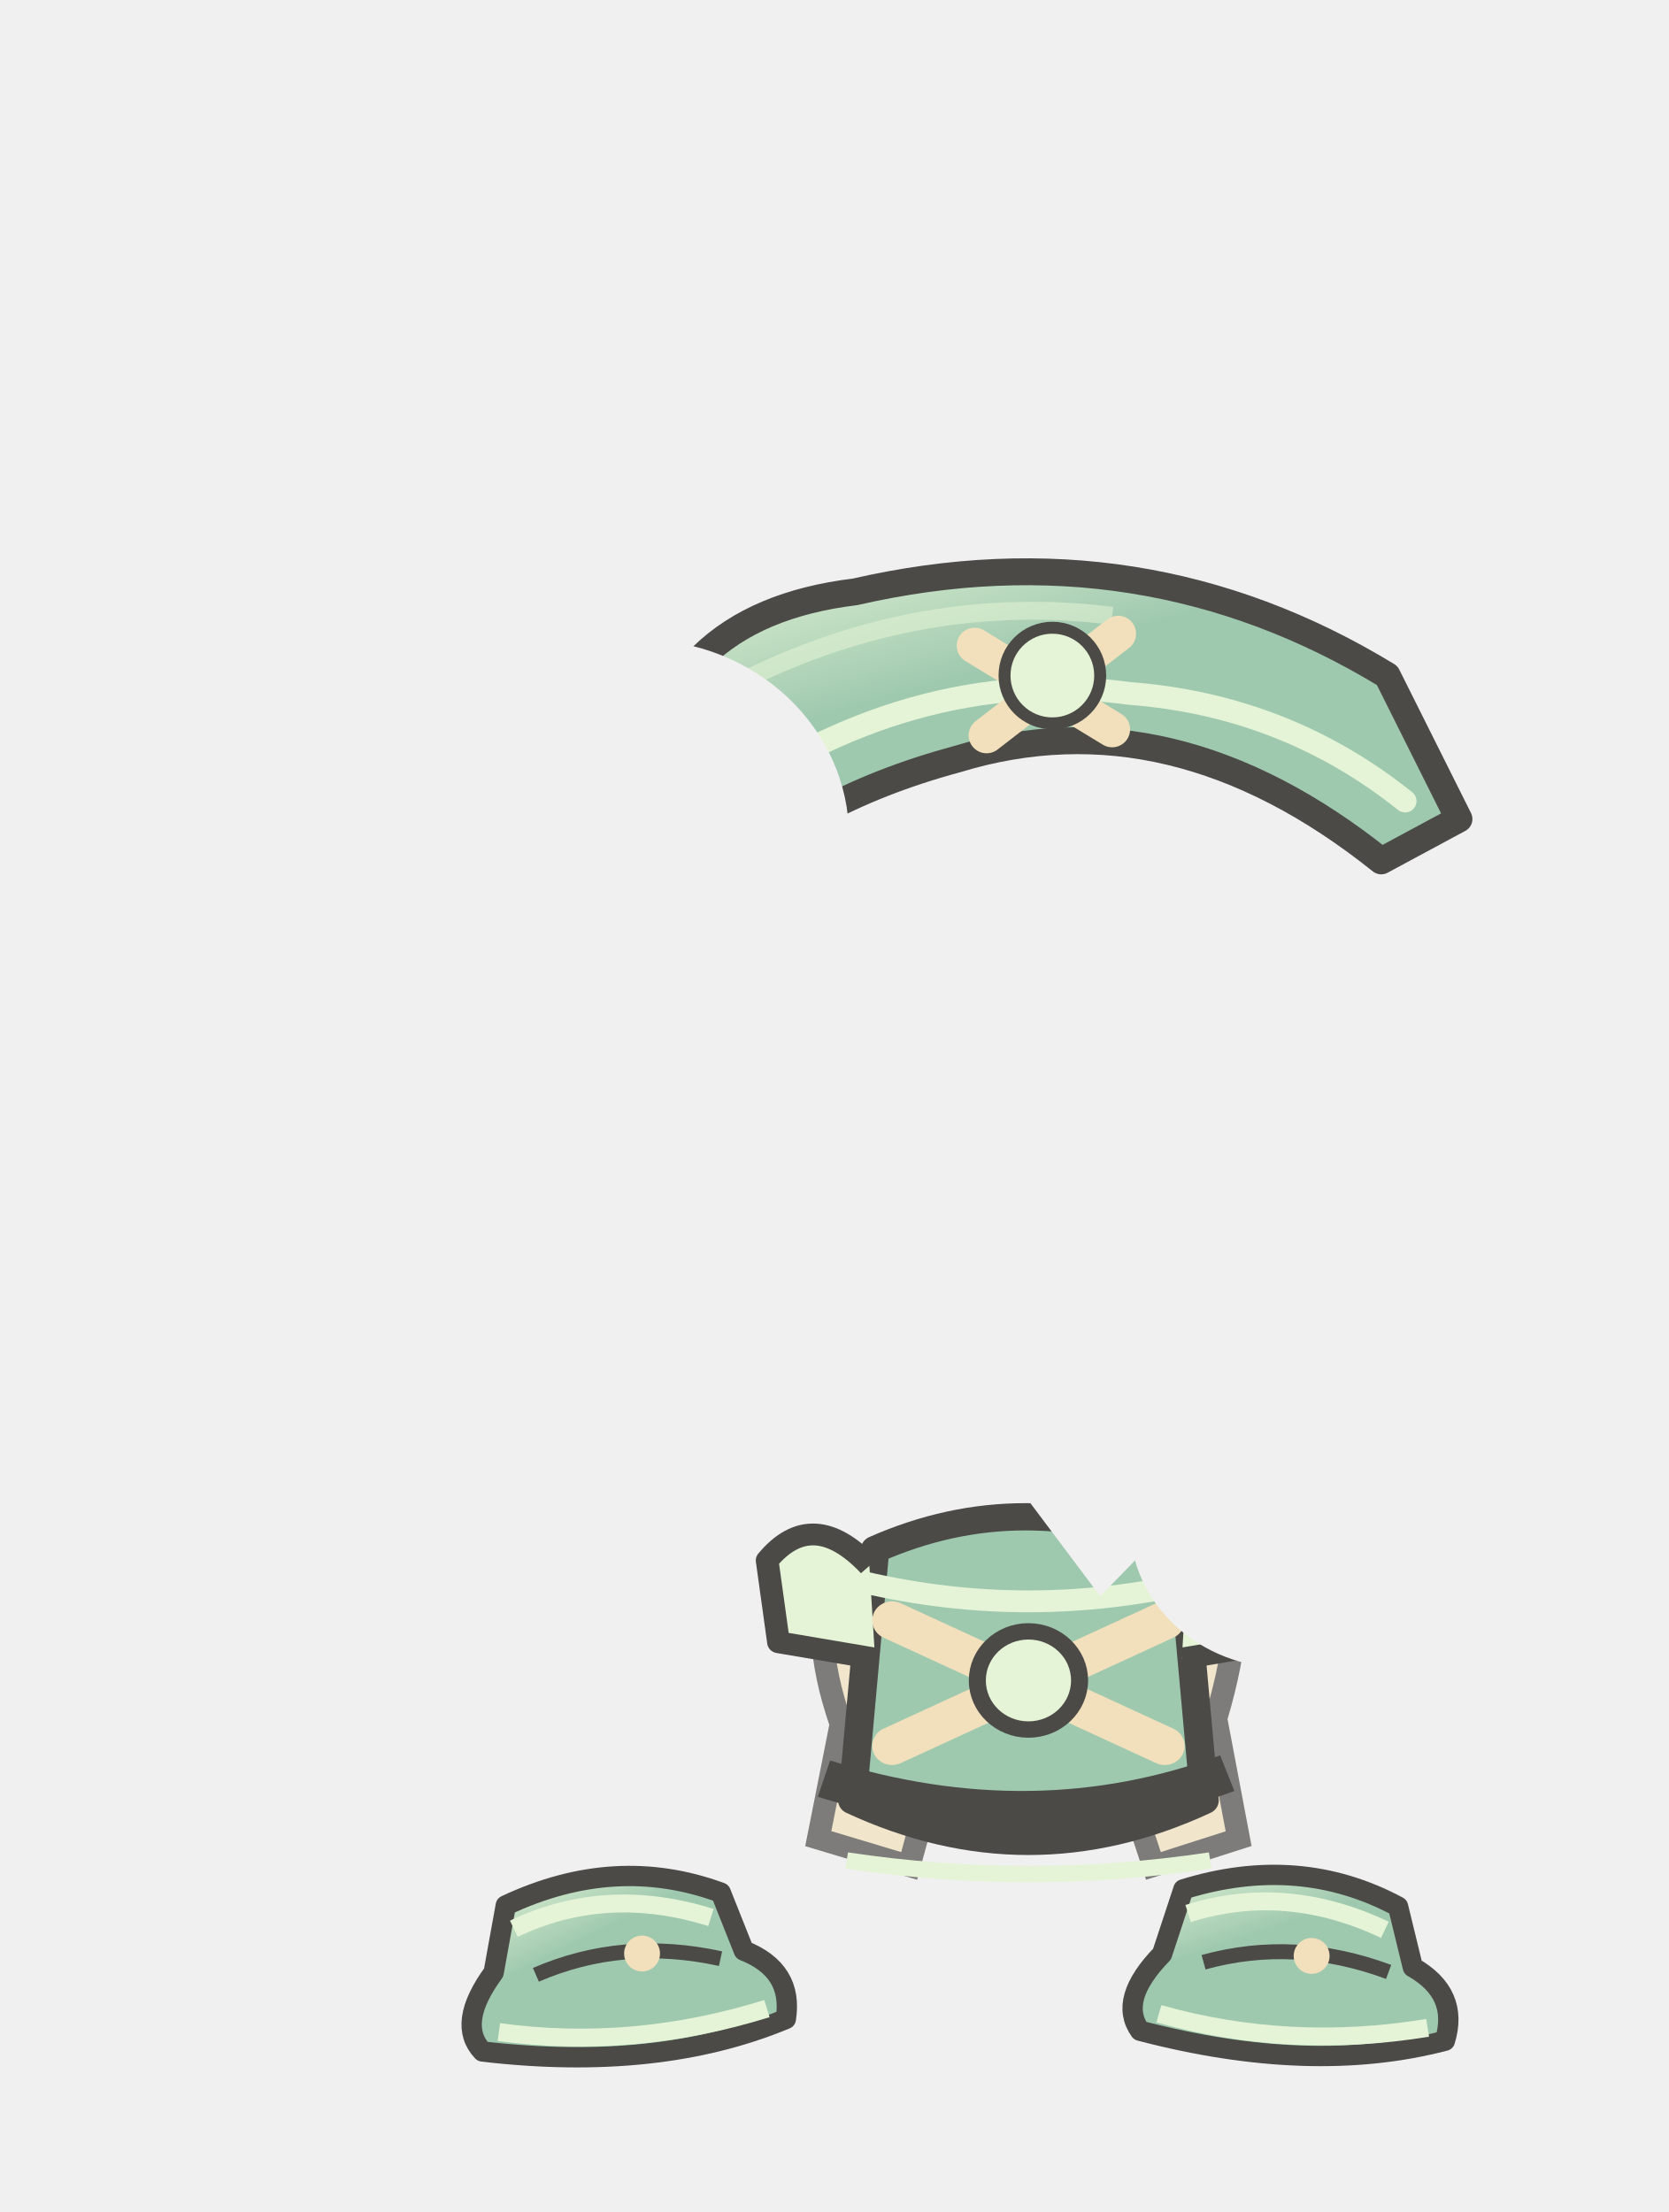
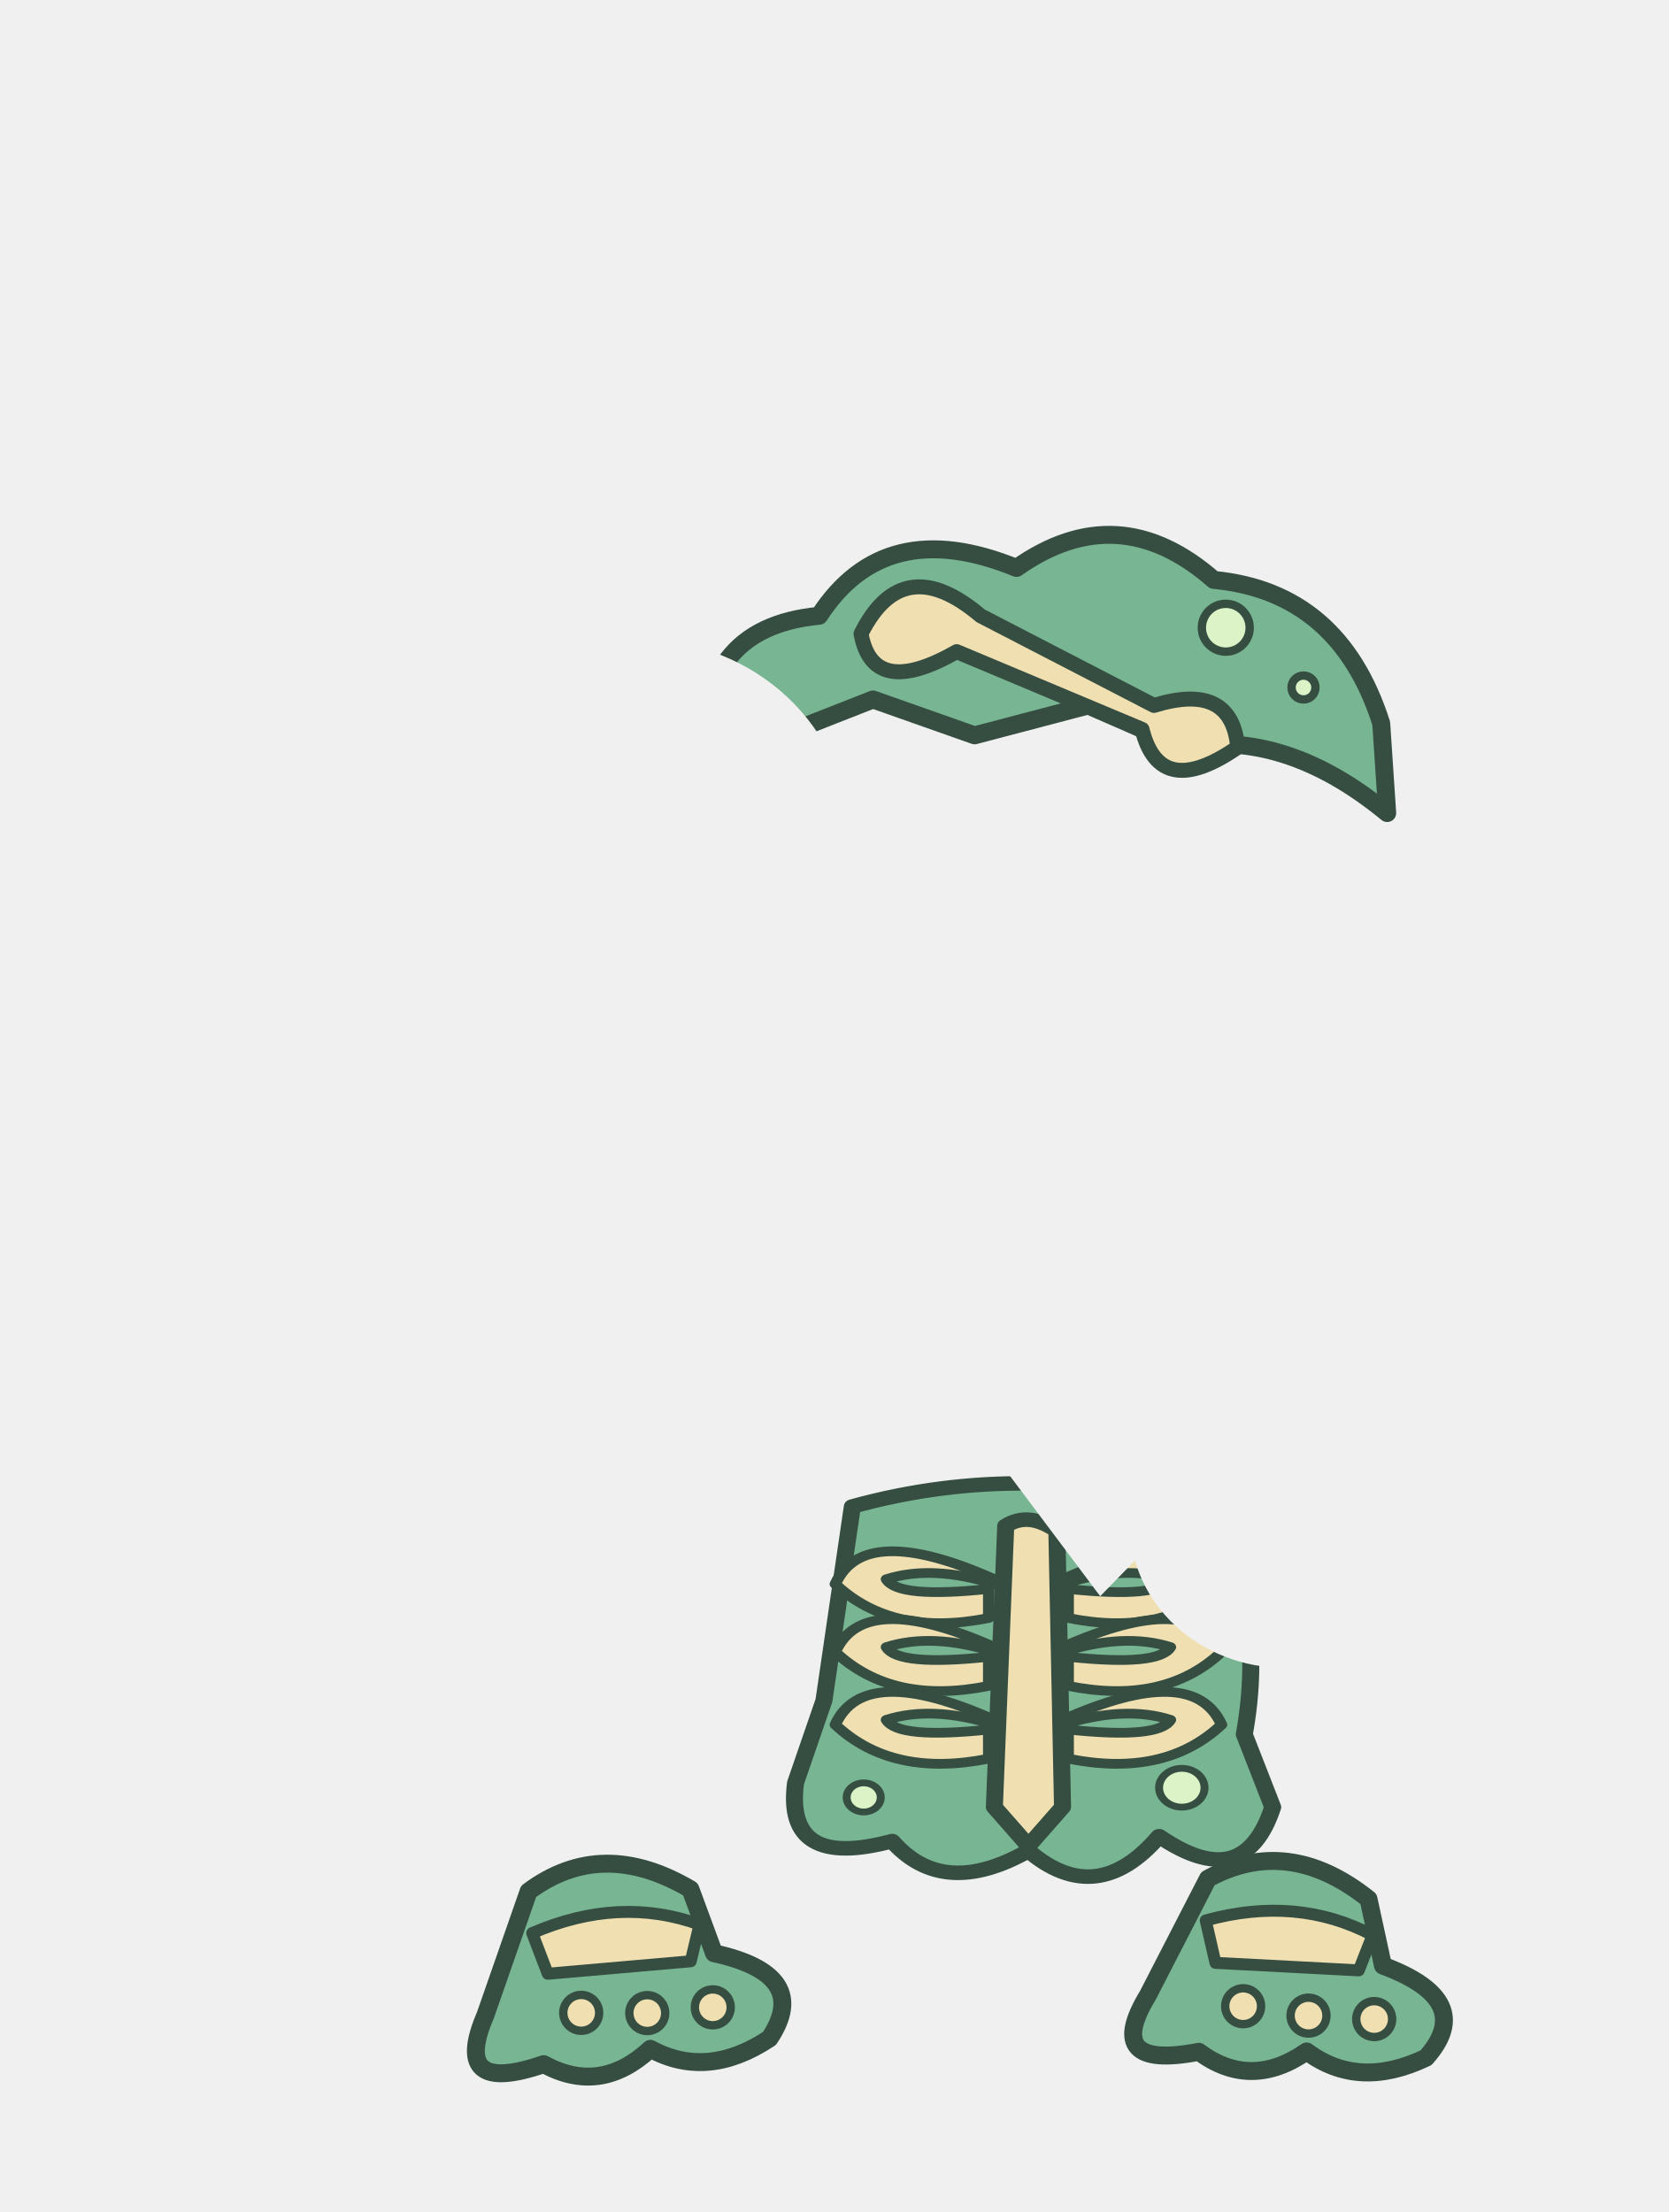
<svg xmlns="http://www.w3.org/2000/svg" width="279" height="370" viewBox="0 0 279 370" data-armor="bone_slime" data-phase="attack" data-frame="6">
  <defs>
-     <linearGradient id="metal" x1="0" y1="0" x2=".7" y2="1">
-       <stop stop-color="#e5f4d6" />
-       <stop offset=".4" stop-color="#9fc9af" />
-       <stop offset="1" stop-color="#9fc9af" />
+     <linearGradient id="metal" x1="0" y1="0" x2=".8" y2="1">
+       <stop stop-color="#dcf3c8" />
+       <stop offset=".55" stop-color="#77b593" />
+       <stop offset="1" stop-color="#dcf3c8" />
    </linearGradient>
    <mask id="details" maskUnits="userSpaceOnUse" x="0" y="0" width="279" height="370">
      <rect width="279" height="370" fill="white" />
      <g fill="black">
        <ellipse data-protect="flower" cx="107" cy="140" rx="35" ry="33" />
        <ellipse data-protect="paw" cx="86" cy="236" rx="24" ry="30" />
        <ellipse data-protect="paw" cx="215" cy="255" rx="26" ry="24" />
        <polygon data-protect="scarf" points="104,216 160,235 184,267 221,229 231,222" />
      </g>
    </mask>
  </defs>
  <g mask="url(#details)">
    <g transform="translate(105 334) rotate(-5)">
      <g data-part="boot">
-         <path d="M-19 -17Q0 -24 17 -16L20 -6Q28 -2 26 6Q4 13 -25 7Q-29 2 -22 -6Z" fill="url(#metal)" stroke="#4b4a47" stroke-width="3.4" stroke-linejoin="round" />
-         <path d="M-18 -13Q-2 -19 15 -12M-22 4Q0 9 23 4" fill="none" stroke="#e5f4d6" stroke-width="3" />
-         <path d="M-15 -5Q0 -10 16 -5" fill="none" stroke="#4b4a47" stroke-width="2.5" />
-         <circle cx="3" cy="-7" r="3" fill="#f1e0bb" />
+         <path d="M-15 -19Q-2 -27 12 -17L15 -6Q31 -1 23 9Q12 15 3 9Q-6 16 -15 10Q-31 14 -24 1Z" fill="#77b593" stroke="#364e41" stroke-width="3" stroke-linejoin="round" stroke-linecap="round" />
+         <path d="M-15 -12Q0 -17 13 -11L11 -5L-13 -5Z" fill="#efdfb1" stroke="#364e41" stroke-width="2" stroke-linejoin="round" stroke-linecap="round" />
+         <circle cx="-8" cy="2" r="3" fill="#efdfb1" stroke="#364e41" stroke-width="1.4" />
+         <circle cx="3" cy="3" r="3" fill="#efdfb1" stroke="#364e41" stroke-width="1.4" />
+         <circle cx="14" cy="3" r="3" fill="#efdfb1" stroke="#364e41" stroke-width="1.4" />
      </g>
    </g>
    <g transform="translate(216 334) rotate(3)">
      <g data-part="boot">
-         <path d="M-19 -17Q0 -24 17 -16L20 -6Q28 -2 26 6Q4 13 -25 7Q-29 2 -22 -6Z" fill="url(#metal)" stroke="#4b4a47" stroke-width="3.4" stroke-linejoin="round" />
-         <path d="M-18 -13Q-2 -19 15 -12M-22 4Q0 9 23 4" fill="none" stroke="#e5f4d6" stroke-width="3" />
-         <path d="M-15 -5Q0 -10 16 -5" fill="none" stroke="#4b4a47" stroke-width="2.5" />
-         <circle cx="3" cy="-7" r="3" fill="#f1e0bb" />
+         <path d="M-15 -19Q-2 -27 12 -17L15 -6Q31 -1 23 9Q12 15 3 9Q-6 16 -15 10Q-31 14 -24 1Z" fill="#77b593" stroke="#364e41" stroke-width="3" stroke-linejoin="round" stroke-linecap="round" />
+         <path d="M-15 -12Q0 -17 13 -11L11 -5L-13 -5Z" fill="#efdfb1" stroke="#364e41" stroke-width="2" stroke-linejoin="round" stroke-linecap="round" />
+         <circle cx="-8" cy="2" r="3" fill="#efdfb1" stroke="#364e41" stroke-width="1.4" />
+         <circle cx="3" cy="3" r="3" fill="#efdfb1" stroke="#364e41" stroke-width="1.4" />
+         <circle cx="14" cy="3" r="3" fill="#efdfb1" stroke="#364e41" stroke-width="1.4" />
      </g>
    </g>
    <g transform="translate(172 282) rotate(0)">
-       <g data-part="chestplate" transform="translate(-47.5 -36.5) scale(0.95 0.9125)">
-         <path d="M16 18Q11 29 17 47L13 68 29 73 34 54 66 54 72 73 87 68 83 46Q89 25 84 18" fill="#f1e0bb" opacity=".7" stroke="#4b4a47" stroke-width="4" />
-         <path d="M23 15 Q49 3 77 15 L81 61 Q50 76 19 61Z" fill="#9fc9af" stroke="#4b4a47" stroke-width="5" stroke-linejoin="round" />
-         <path d="M22 18Q12 7 4 17L6 32 23 35M78 18Q88 7 96 17L94 32 77 35" fill="#e5f4d6" stroke="#4b4a47" stroke-width="4" stroke-linejoin="round" />
-         <path d="M21 21Q50 28 79 21" fill="none" stroke="#e5f4d6" stroke-width="4" />
-         <path d="M14 57Q51 69 85 56" fill="none" stroke="#4b4a47" stroke-width="7" />
-         <path d="M26 28 74 51M74 28 26 51" stroke="#f1e0bb" stroke-width="7" stroke-linecap="round" />
-         <circle cx="50" cy="39" r="9" fill="#e5f4d6" stroke="#4b4a47" stroke-width="3" />
-         <path d="M18 72Q50 77 82 72" fill="none" stroke="#e5f4d6" stroke-width="3" />
+       <g data-part="chestplate" transform="scale(0.95 0.8111111)">
+         <path d="M-31 -37Q0 -47 32 -36Q42 -16 38 10L43 25Q38 43 23 31Q12 46 0 34Q-15 44 -24 32Q-43 38 -41 20L-36 3Z" fill="#77b593" stroke="#364e41" stroke-width="3" stroke-linejoin="round" stroke-linecap="round" />
+         <path d="M-4 -33Q0 -36 5 -32L6 25L0 33L-6 25Z" fill="#efdfb1" stroke="#364e41" stroke-width="3" stroke-linejoin="round" stroke-linecap="round" />
+         <path d="M-6 -22Q-29 -34 -34 -21Q-24 -10 -7 -14L-7 -20Q-23 -18 -25 -22Q-17 -25 -6 -21Z" fill="#efdfb1" stroke="#364e41" stroke-width="2" stroke-linejoin="round" stroke-linecap="round" />
+         <path d="M6 -22Q29 -34 34 -21Q24 -10 7 -14L7 -20Q23 -18 25 -22Q17 -25 6 -21Z" fill="#efdfb1" stroke="#364e41" stroke-width="2" stroke-linejoin="round" stroke-linecap="round" />
+         <path d="M-6 -8Q-29 -20 -34 -7Q-24 4 -7 0L-7 -6Q-23 -4 -25 -8Q-17 -11 -6 -7Z" fill="#efdfb1" stroke="#364e41" stroke-width="2" stroke-linejoin="round" stroke-linecap="round" />
+         <path d="M6 -8Q29 -20 34 -7Q24 4 7 0L7 -6Q23 -4 25 -8Q17 -11 6 -7Z" fill="#efdfb1" stroke="#364e41" stroke-width="2" stroke-linejoin="round" stroke-linecap="round" />
+         <path d="M-6 7Q-29 -5 -34 8Q-24 19 -7 15L-7 9Q-23 11 -25 7Q-17 4 -6 8Z" fill="#efdfb1" stroke="#364e41" stroke-width="2" stroke-linejoin="round" stroke-linecap="round" />
+         <path d="M6 7Q29 -5 34 8Q24 19 7 15L7 9Q23 11 25 7Q17 4 6 8Z" fill="#efdfb1" stroke="#364e41" stroke-width="2" stroke-linejoin="round" stroke-linecap="round" />
+         <circle cx="-29" cy="23" r="3" fill="#dcf3c8" stroke="#364e41" stroke-width="1.4" />
+         <circle cx="27" cy="21" r="4" fill="#dcf3c8" stroke="#364e41" stroke-width="1.4" />
      </g>
    </g>
    <g transform="translate(176 160) rotate(0)">
      <g data-part="helmet">
-         <path d="M-69 -26Q-66 -57 -33 -61Q15 -72 56 -47L68 -23L55 -16Q20 -44 -16 -33Q-42 -26 -58 -10Z" fill="url(#metal)" stroke="#4b4a47" stroke-width="4.5" stroke-linejoin="round" />
-         <path d="M-58 -24Q-24 -49 13 -44Q39 -42 59 -26" fill="none" stroke="#e5f4d6" stroke-width="3.8" stroke-linecap="round" />
-         <path d="M-52 -46Q-22 -61 10 -57" fill="none" stroke="#e5f4d6" stroke-width="3" opacity=".55" />
-         <path d="M-13 -52L10 -38M11 -54L-11 -37" stroke="#f1e0bb" stroke-width="6" stroke-linecap="round" />
-         <circle cx="0" cy="-47" r="8" fill="#e5f4d6" stroke="#4b4a47" stroke-width="2" />
+         <path d="M-58 -32Q-60 -55 -39 -57Q-28 -74 -6 -65Q11 -77 27 -63Q48 -61 55 -39L56 -24Q39 -38 22 -35L6 -42L-13 -37L-30 -43Z" fill="#77b593" stroke="#364e41" stroke-width="3" stroke-linejoin="round" stroke-linecap="round" />
+         <path d="M-32 -54Q-25 -68 -12 -57L17 -42Q30 -46 31 -35Q18 -26 15 -38L-16 -51Q-30 -43 -32 -54Z" fill="#efdfb1" stroke="#364e41" stroke-width="2.5" stroke-linejoin="round" stroke-linecap="round" />
+         <circle cx="29" cy="-55" r="4" fill="#dcf3c8" stroke="#364e41" stroke-width="1.4" />
+         <circle cx="42" cy="-45" r="2" fill="#dcf3c8" stroke="#364e41" stroke-width="1.4" />
      </g>
    </g>
  </g>
</svg>
